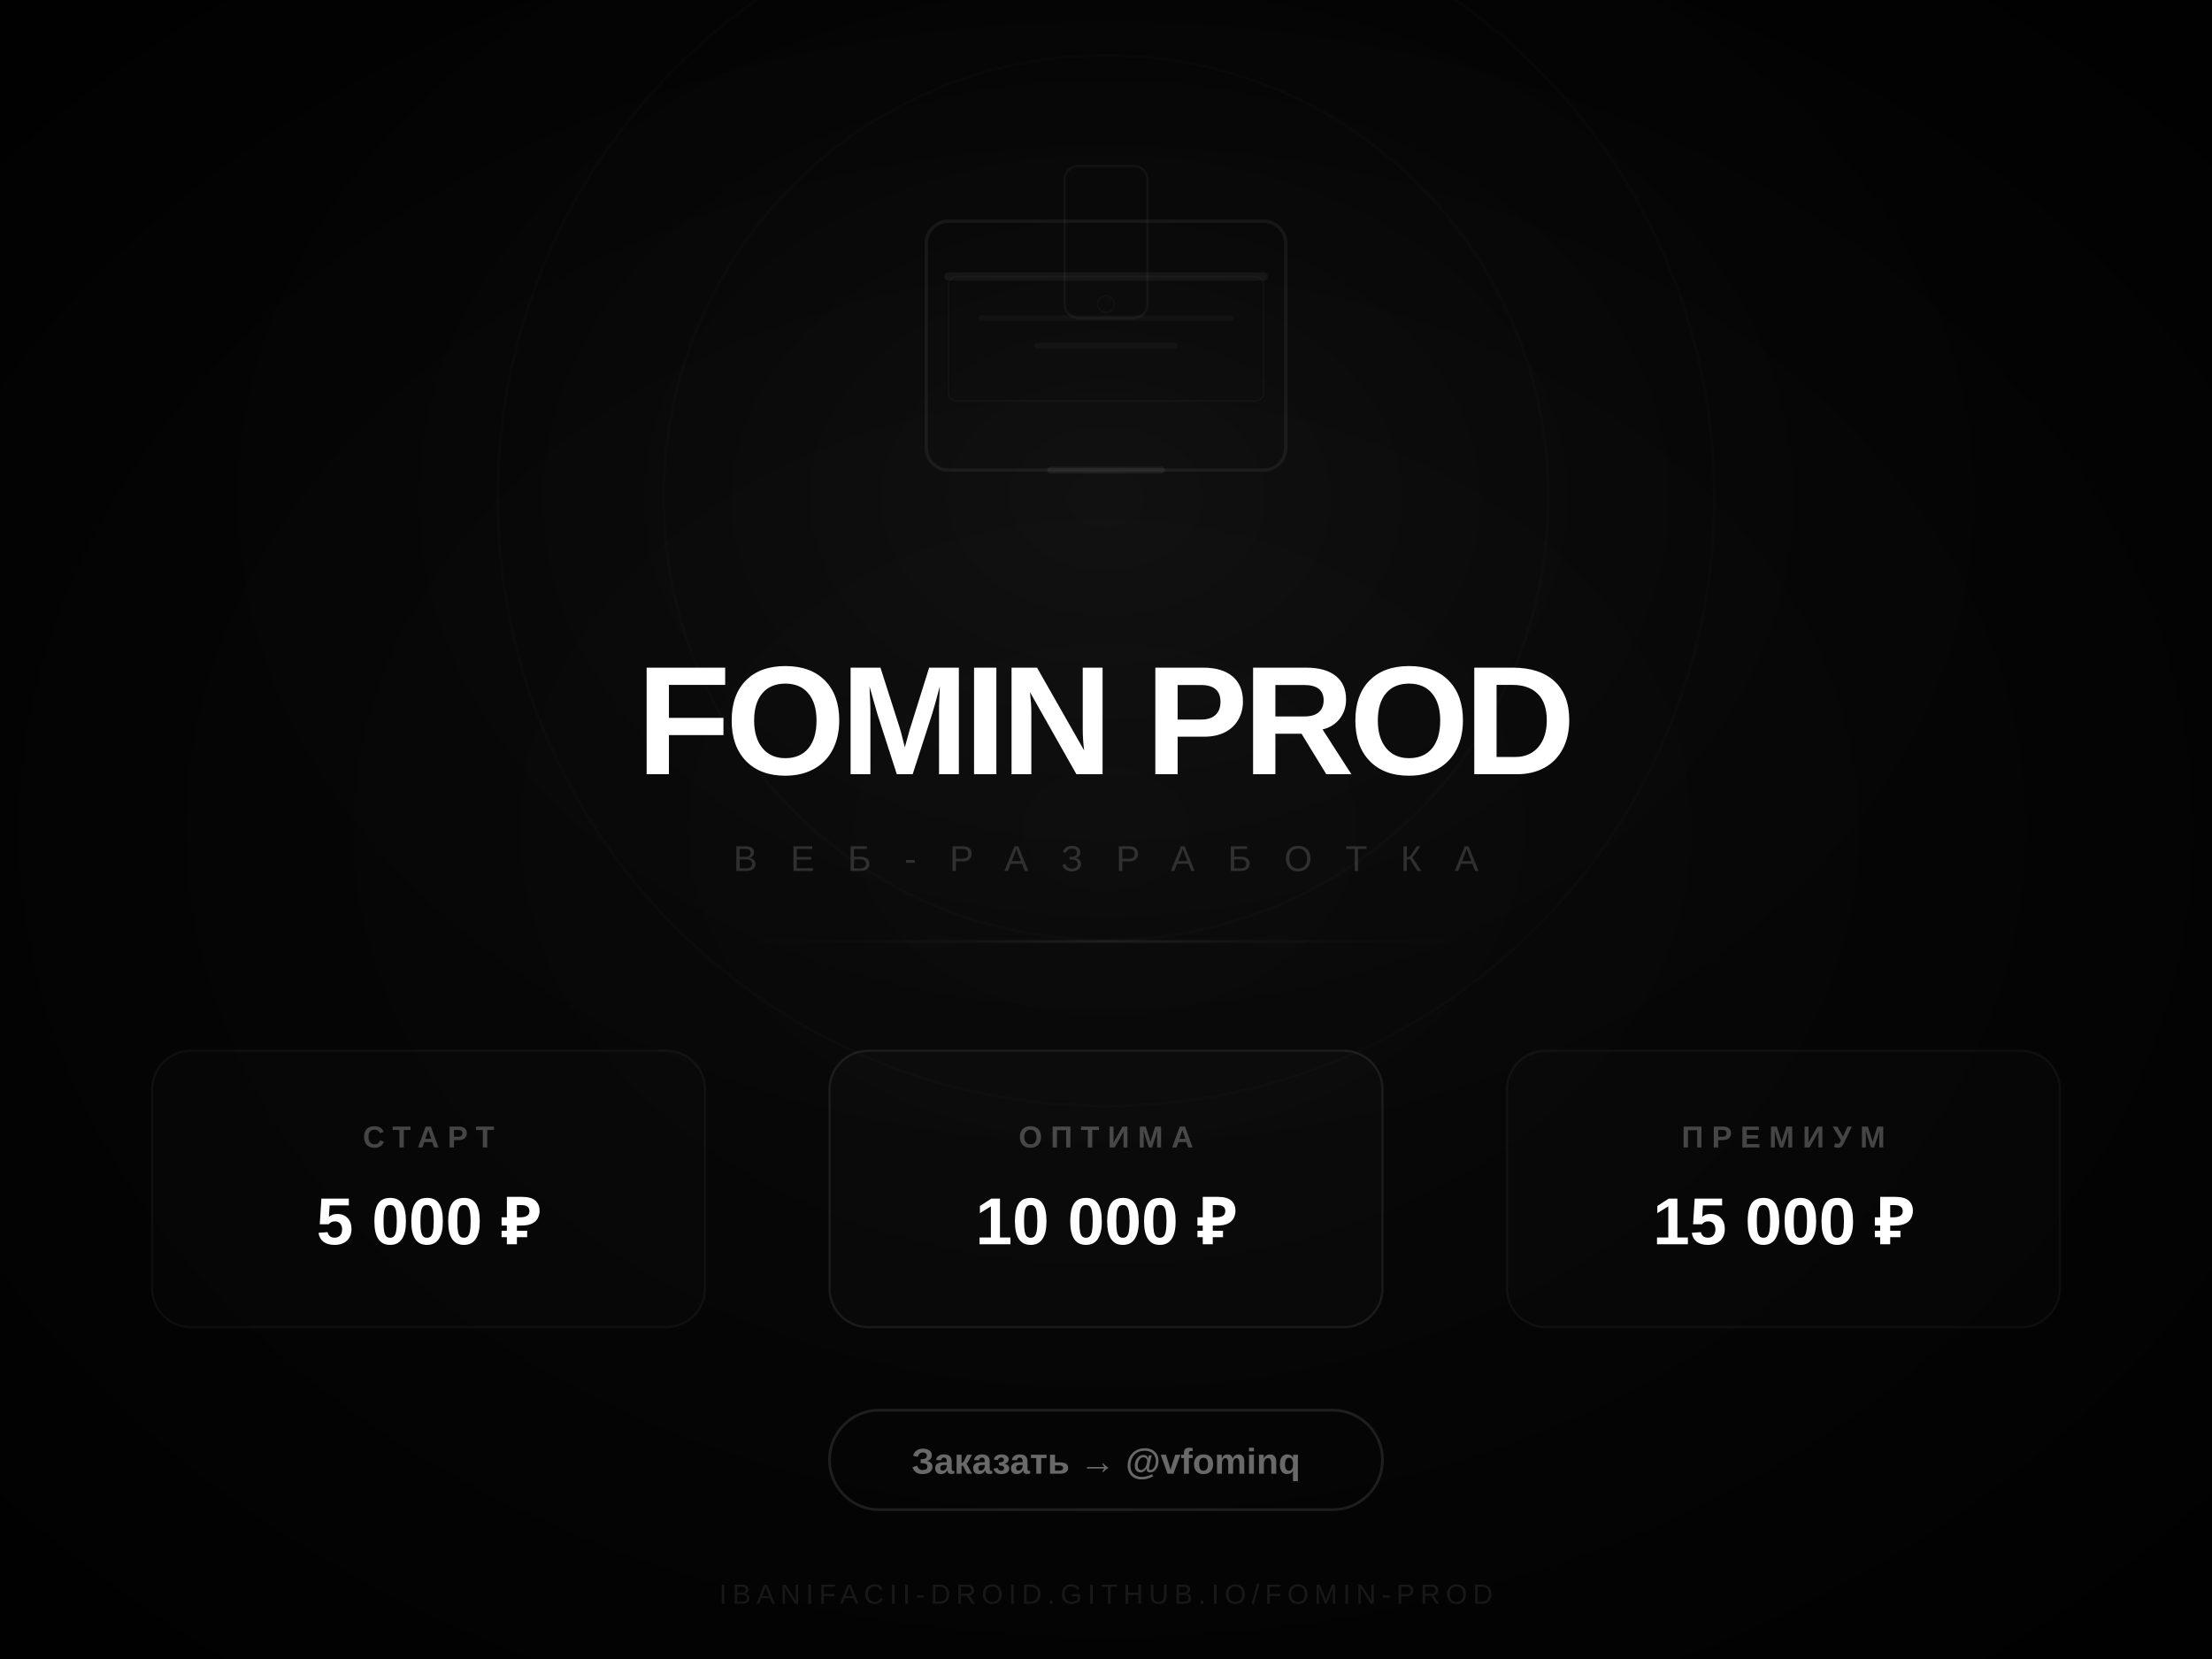
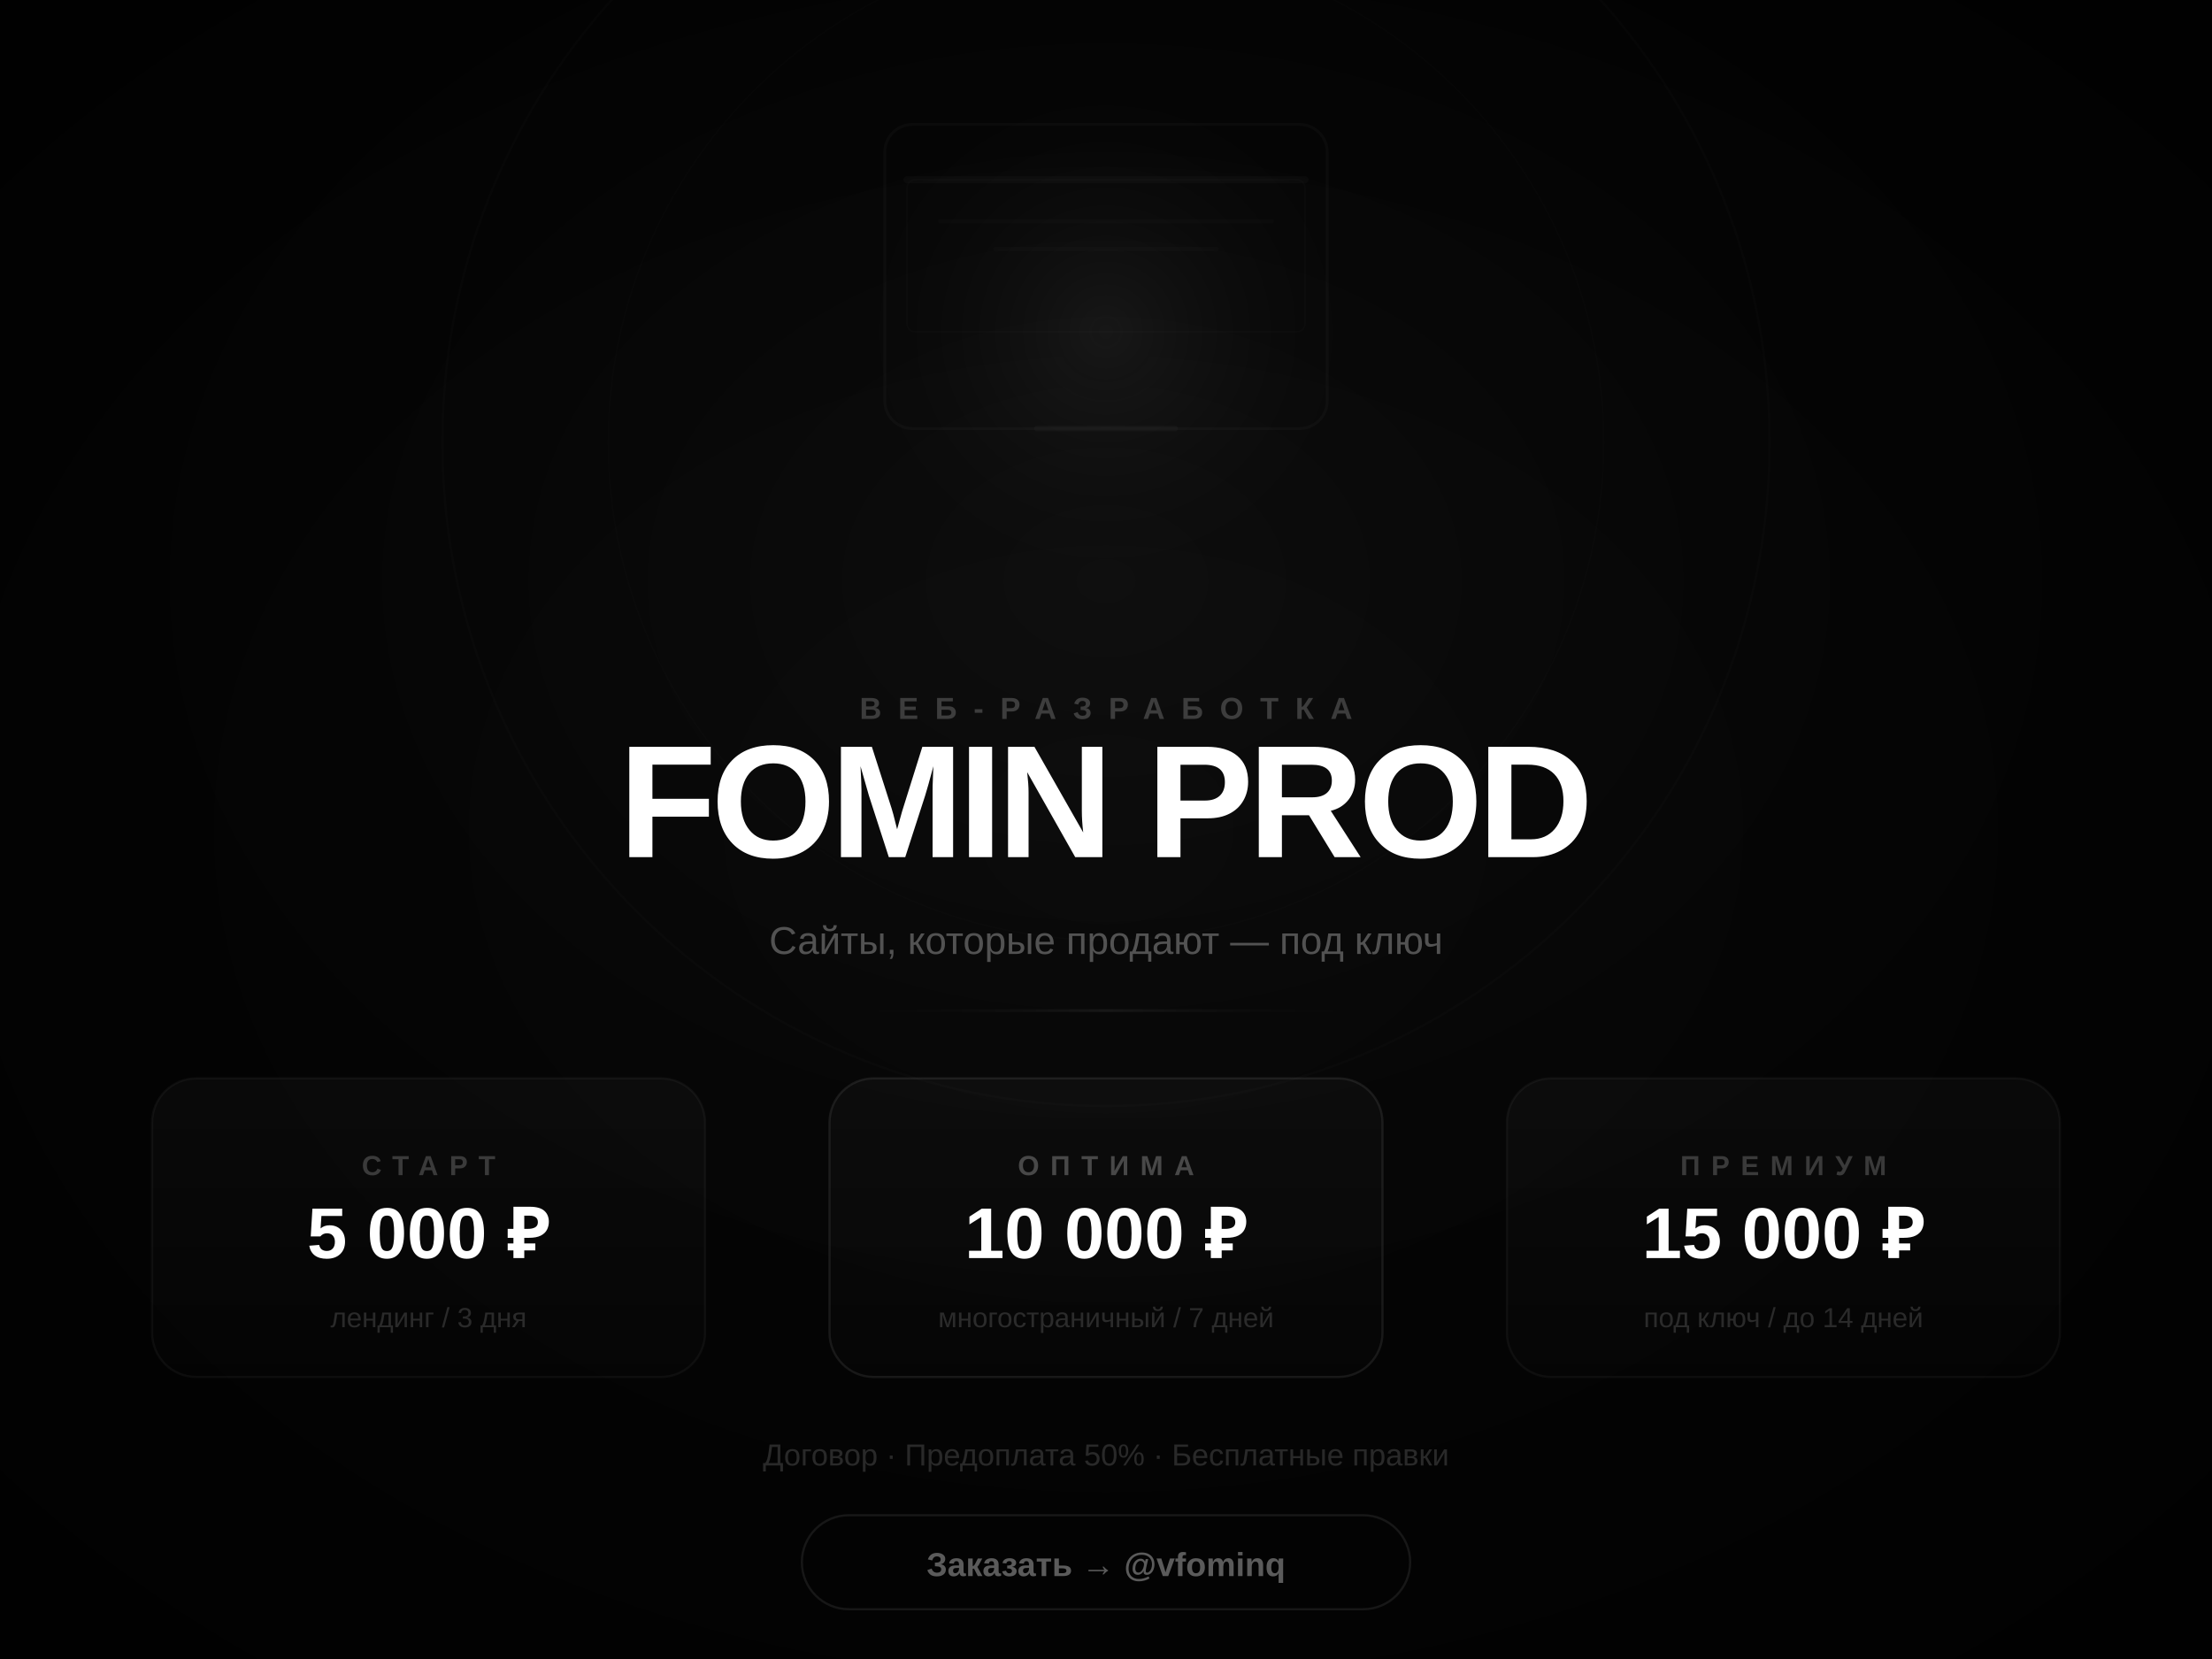
<svg xmlns="http://www.w3.org/2000/svg" width="800" height="600" viewBox="0 0 800 600">
  <defs>
-     <radialGradient id="bg" cx="50%" cy="50%" r="75%">
-       <stop offset="0%" stop-color="#0a0a0a" />
+     <radialGradient id="bg" cx="50%" cy="50%" r="80%">
+       <stop offset="0%" stop-color="#070707" />
      <stop offset="100%" stop-color="#000" />
    </radialGradient>
-     <radialGradient id="glow" cx="50%" cy="30%" r="50%">
-       <stop offset="0%" stop-color="rgba(255,255,255,0.04)" />
+     <radialGradient id="glow" cx="50%" cy="35%" r="55%">
+       <stop offset="0%" stop-color="rgba(255,255,255,0.035)" />
      <stop offset="100%" stop-color="transparent" />
    </radialGradient>
-     <linearGradient id="line" x1="0" y1="0" x2="1" y2="0">
+     <radialGradient id="accent" cx="50%" cy="50%" r="50%">
+       <stop offset="0%" stop-color="rgba(255,255,255,0.06)" />
+       <stop offset="100%" stop-color="transparent" />
+     </radialGradient>
+     <linearGradient id="divider" x1="0" y1="0" x2="1" y2="0">
      <stop offset="0%" stop-color="transparent" />
-       <stop offset="50%" stop-color="rgba(255,255,255,0.08)" />
+       <stop offset="50%" stop-color="rgba(255,255,255,0.06)" />
      <stop offset="100%" stop-color="transparent" />
+     </linearGradient>
+     <linearGradient id="cardGrad" x1="0" y1="0" x2="0" y2="1">
+       <stop offset="0%" stop-color="rgba(255,255,255,0.025)" />
+       <stop offset="100%" stop-color="rgba(255,255,255,0.005)" />
    </linearGradient>
  </defs>
  <rect width="800" height="600" fill="url(#bg)" />
  <rect width="800" height="600" fill="url(#glow)" />
-   <circle cx="400" cy="180" r="220" fill="none" stroke="rgba(255,255,255,0.015)" stroke-width="1" />
-   <circle cx="400" cy="180" r="160" fill="none" stroke="rgba(255,255,255,0.015)" stroke-width="1" />
-   <rect x="335" y="80" width="130" height="90" rx="8" fill="none" stroke="rgba(255,255,255,0.06)" stroke-width="1.2" />
-   <rect x="343" y="100" width="114" height="45" rx="3" fill="none" stroke="rgba(255,255,255,0.03)" stroke-width="0.5" />
-   <line x1="343" y1="100" x2="457" y2="100" stroke="rgba(255,255,255,0.05)" stroke-width="3" stroke-linecap="round" />
-   <line x1="355" y1="115" x2="445" y2="115" stroke="rgba(255,255,255,0.03)" stroke-width="2" stroke-linecap="round" />
-   <line x1="375" y1="125" x2="425" y2="125" stroke="rgba(255,255,255,0.03)" stroke-width="2" stroke-linecap="round" />
-   <line x1="380" y1="170" x2="420" y2="170" stroke="rgba(255,255,255,0.06)" stroke-width="2.5" stroke-linecap="round" />
-   <rect x="385" y="60" width="30" height="55" rx="5" fill="none" stroke="rgba(255,255,255,0.04)" stroke-width="0.8" />
-   <circle cx="400" cy="110" r="3" fill="none" stroke="rgba(255,255,255,0.03)" stroke-width="0.5" />
-   <text x="400" y="280" text-anchor="middle" font-family="'Segoe UI',Arial,sans-serif" font-size="56" font-weight="900" letter-spacing="-2" fill="white">FOMIN PROD</text>
-   <text x="400" y="315" text-anchor="middle" font-family="'Segoe UI',Arial,sans-serif" font-size="13" font-weight="500" letter-spacing="12" fill="rgba(255,255,255,0.15)">ВЕБ-РАЗРАБОТКА</text>
-   <rect x="250" y="340" width="300" height="1" fill="url(#line)" />
-   <rect x="55" y="380" width="200" height="100" rx="14" fill="rgba(255,255,255,0.01)" stroke="rgba(255,255,255,0.04)" stroke-width="0.8" />
-   <text x="155" y="415" text-anchor="middle" font-family="'Segoe UI',Arial,sans-serif" font-size="11" font-weight="600" letter-spacing="3" fill="rgba(255,255,255,0.25)">СТАРТ</text>
-   <text x="155" y="450" text-anchor="middle" font-family="'Segoe UI',Arial,sans-serif" font-size="24" font-weight="800" fill="white">5 000 ₽</text>
-   <rect x="300" y="380" width="200" height="100" rx="14" fill="rgba(255,255,255,0.015)" stroke="rgba(255,255,255,0.08)" stroke-width="0.8" />
-   <text x="400" y="415" text-anchor="middle" font-family="'Segoe UI',Arial,sans-serif" font-size="11" font-weight="600" letter-spacing="3" fill="rgba(255,255,255,0.25)">ОПТИМА</text>
-   <text x="400" y="450" text-anchor="middle" font-family="'Segoe UI',Arial,sans-serif" font-size="24" font-weight="800" fill="white">10 000 ₽</text>
-   <rect x="545" y="380" width="200" height="100" rx="14" fill="rgba(255,255,255,0.01)" stroke="rgba(255,255,255,0.04)" stroke-width="0.8" />
-   <text x="645" y="415" text-anchor="middle" font-family="'Segoe UI',Arial,sans-serif" font-size="11" font-weight="600" letter-spacing="3" fill="rgba(255,255,255,0.25)">ПРЕМИУМ</text>
-   <text x="645" y="450" text-anchor="middle" font-family="'Segoe UI',Arial,sans-serif" font-size="24" font-weight="800" fill="white">15 000 ₽</text>
-   <rect x="300" y="510" width="200" height="36" rx="18" fill="none" stroke="rgba(255,255,255,0.1)" stroke-width="1" />
-   <text x="400" y="533" text-anchor="middle" font-family="'Segoe UI',Arial,sans-serif" font-size="13" font-weight="600" fill="rgba(255,255,255,0.4)">Заказать → @vfominq</text>
-   <text x="400" y="580" text-anchor="middle" font-family="'Segoe UI',Arial,sans-serif" font-size="10" letter-spacing="2" fill="rgba(255,255,255,0.08)">IBANIFACII-DROID.GITHUB.IO/FOMIN-PROD</text>
+   <circle cx="400" cy="160" r="240" fill="none" stroke="rgba(255,255,255,0.012)" stroke-width="0.8" />
+   <circle cx="400" cy="160" r="180" fill="none" stroke="rgba(255,255,255,0.008)" stroke-width="0.5" />
+   <circle cx="400" cy="120" r="100" fill="url(#accent)" />
+   <g opacity="0.5">
+     <rect x="320" y="45" width="160" height="110" rx="10" fill="none" stroke="rgba(255,255,255,0.05)" stroke-width="1" />
+     <rect x="328" y="65" width="144" height="55" rx="3" fill="none" stroke="rgba(255,255,255,0.025)" stroke-width="0.5" />
+     <line x1="328" y1="65" x2="472" y2="65" stroke="rgba(255,255,255,0.04)" stroke-width="2.5" stroke-linecap="round" />
+     <line x1="340" y1="80" x2="460" y2="80" stroke="rgba(255,255,255,0.02)" stroke-width="1.5" stroke-linecap="round" />
+     <line x1="360" y1="90" x2="440" y2="90" stroke="rgba(255,255,255,0.02)" stroke-width="1.5" stroke-linecap="round" />
+     <line x1="375" y1="155" x2="425" y2="155" stroke="rgba(255,255,255,0.05)" stroke-width="2" stroke-linecap="round" />
+   </g>
+   <text x="400" y="260" text-anchor="middle" font-family="'Segoe UI',system-ui,Arial,sans-serif" font-size="11" font-weight="600" letter-spacing="6" fill="rgba(255,255,255,0.2)">ВЕБ-РАЗРАБОТКА</text>
+   <text x="400" y="310" text-anchor="middle" font-family="'Segoe UI',system-ui,Arial,sans-serif" font-size="58" font-weight="900" letter-spacing="-2" fill="white">FOMIN PROD</text>
+   <text x="400" y="345" text-anchor="middle" font-family="'Segoe UI',system-ui,Arial,sans-serif" font-size="14" font-weight="400" fill="rgba(255,255,255,0.3)">Сайты, которые продают — под ключ</text>
+   <rect x="300" y="365" width="200" height="1" fill="url(#divider)" />
+   <rect x="55" y="390" width="200" height="108" rx="16" fill="url(#cardGrad)" stroke="rgba(255,255,255,0.04)" stroke-width="0.8" />
+   <text x="155" y="425" text-anchor="middle" font-family="'Segoe UI',system-ui,Arial,sans-serif" font-size="10" font-weight="600" letter-spacing="4" fill="rgba(255,255,255,0.2)">СТАРТ</text>
+   <text x="155" y="455" text-anchor="middle" font-family="'Segoe UI',system-ui,Arial,sans-serif" font-size="26" font-weight="800" fill="white">5 000 ₽</text>
+   <text x="155" y="480" text-anchor="middle" font-family="'Segoe UI',system-ui,Arial,sans-serif" font-size="10" font-weight="400" fill="rgba(255,255,255,0.15)">лендинг / 3 дня</text>
+   <rect x="300" y="390" width="200" height="108" rx="16" fill="url(#cardGrad)" stroke="rgba(255,255,255,0.08)" stroke-width="0.8" />
+   <text x="400" y="425" text-anchor="middle" font-family="'Segoe UI',system-ui,Arial,sans-serif" font-size="10" font-weight="600" letter-spacing="4" fill="rgba(255,255,255,0.25)">ОПТИМА</text>
+   <text x="400" y="455" text-anchor="middle" font-family="'Segoe UI',system-ui,Arial,sans-serif" font-size="26" font-weight="800" fill="white">10 000 ₽</text>
+   <text x="400" y="480" text-anchor="middle" font-family="'Segoe UI',system-ui,Arial,sans-serif" font-size="10" font-weight="400" fill="rgba(255,255,255,0.15)">многостраничный / 7 дней</text>
+   <rect x="545" y="390" width="200" height="108" rx="16" fill="url(#cardGrad)" stroke="rgba(255,255,255,0.04)" stroke-width="0.8" />
+   <text x="645" y="425" text-anchor="middle" font-family="'Segoe UI',system-ui,Arial,sans-serif" font-size="10" font-weight="600" letter-spacing="4" fill="rgba(255,255,255,0.2)">ПРЕМИУМ</text>
+   <text x="645" y="455" text-anchor="middle" font-family="'Segoe UI',system-ui,Arial,sans-serif" font-size="26" font-weight="800" fill="white">15 000 ₽</text>
+   <text x="645" y="480" text-anchor="middle" font-family="'Segoe UI',system-ui,Arial,sans-serif" font-size="10" font-weight="400" fill="rgba(255,255,255,0.15)">под ключ / до 14 дней</text>
+   <text x="400" y="530" text-anchor="middle" font-family="'Segoe UI',system-ui,Arial,sans-serif" font-size="11" font-weight="400" fill="rgba(255,255,255,0.15)">
+     <tspan>Договор  ·  Предоплата 50%  ·  Бесплатные правки</tspan>
+   </text>
+   <rect x="290" y="548" width="220" height="34" rx="17" fill="none" stroke="rgba(255,255,255,0.08)" stroke-width="0.8" />
+   <text x="400" y="570" text-anchor="middle" font-family="'Segoe UI',system-ui,Arial,sans-serif" font-size="12" font-weight="600" fill="rgba(255,255,255,0.35)">Заказать → @vfominq</text>
</svg>
